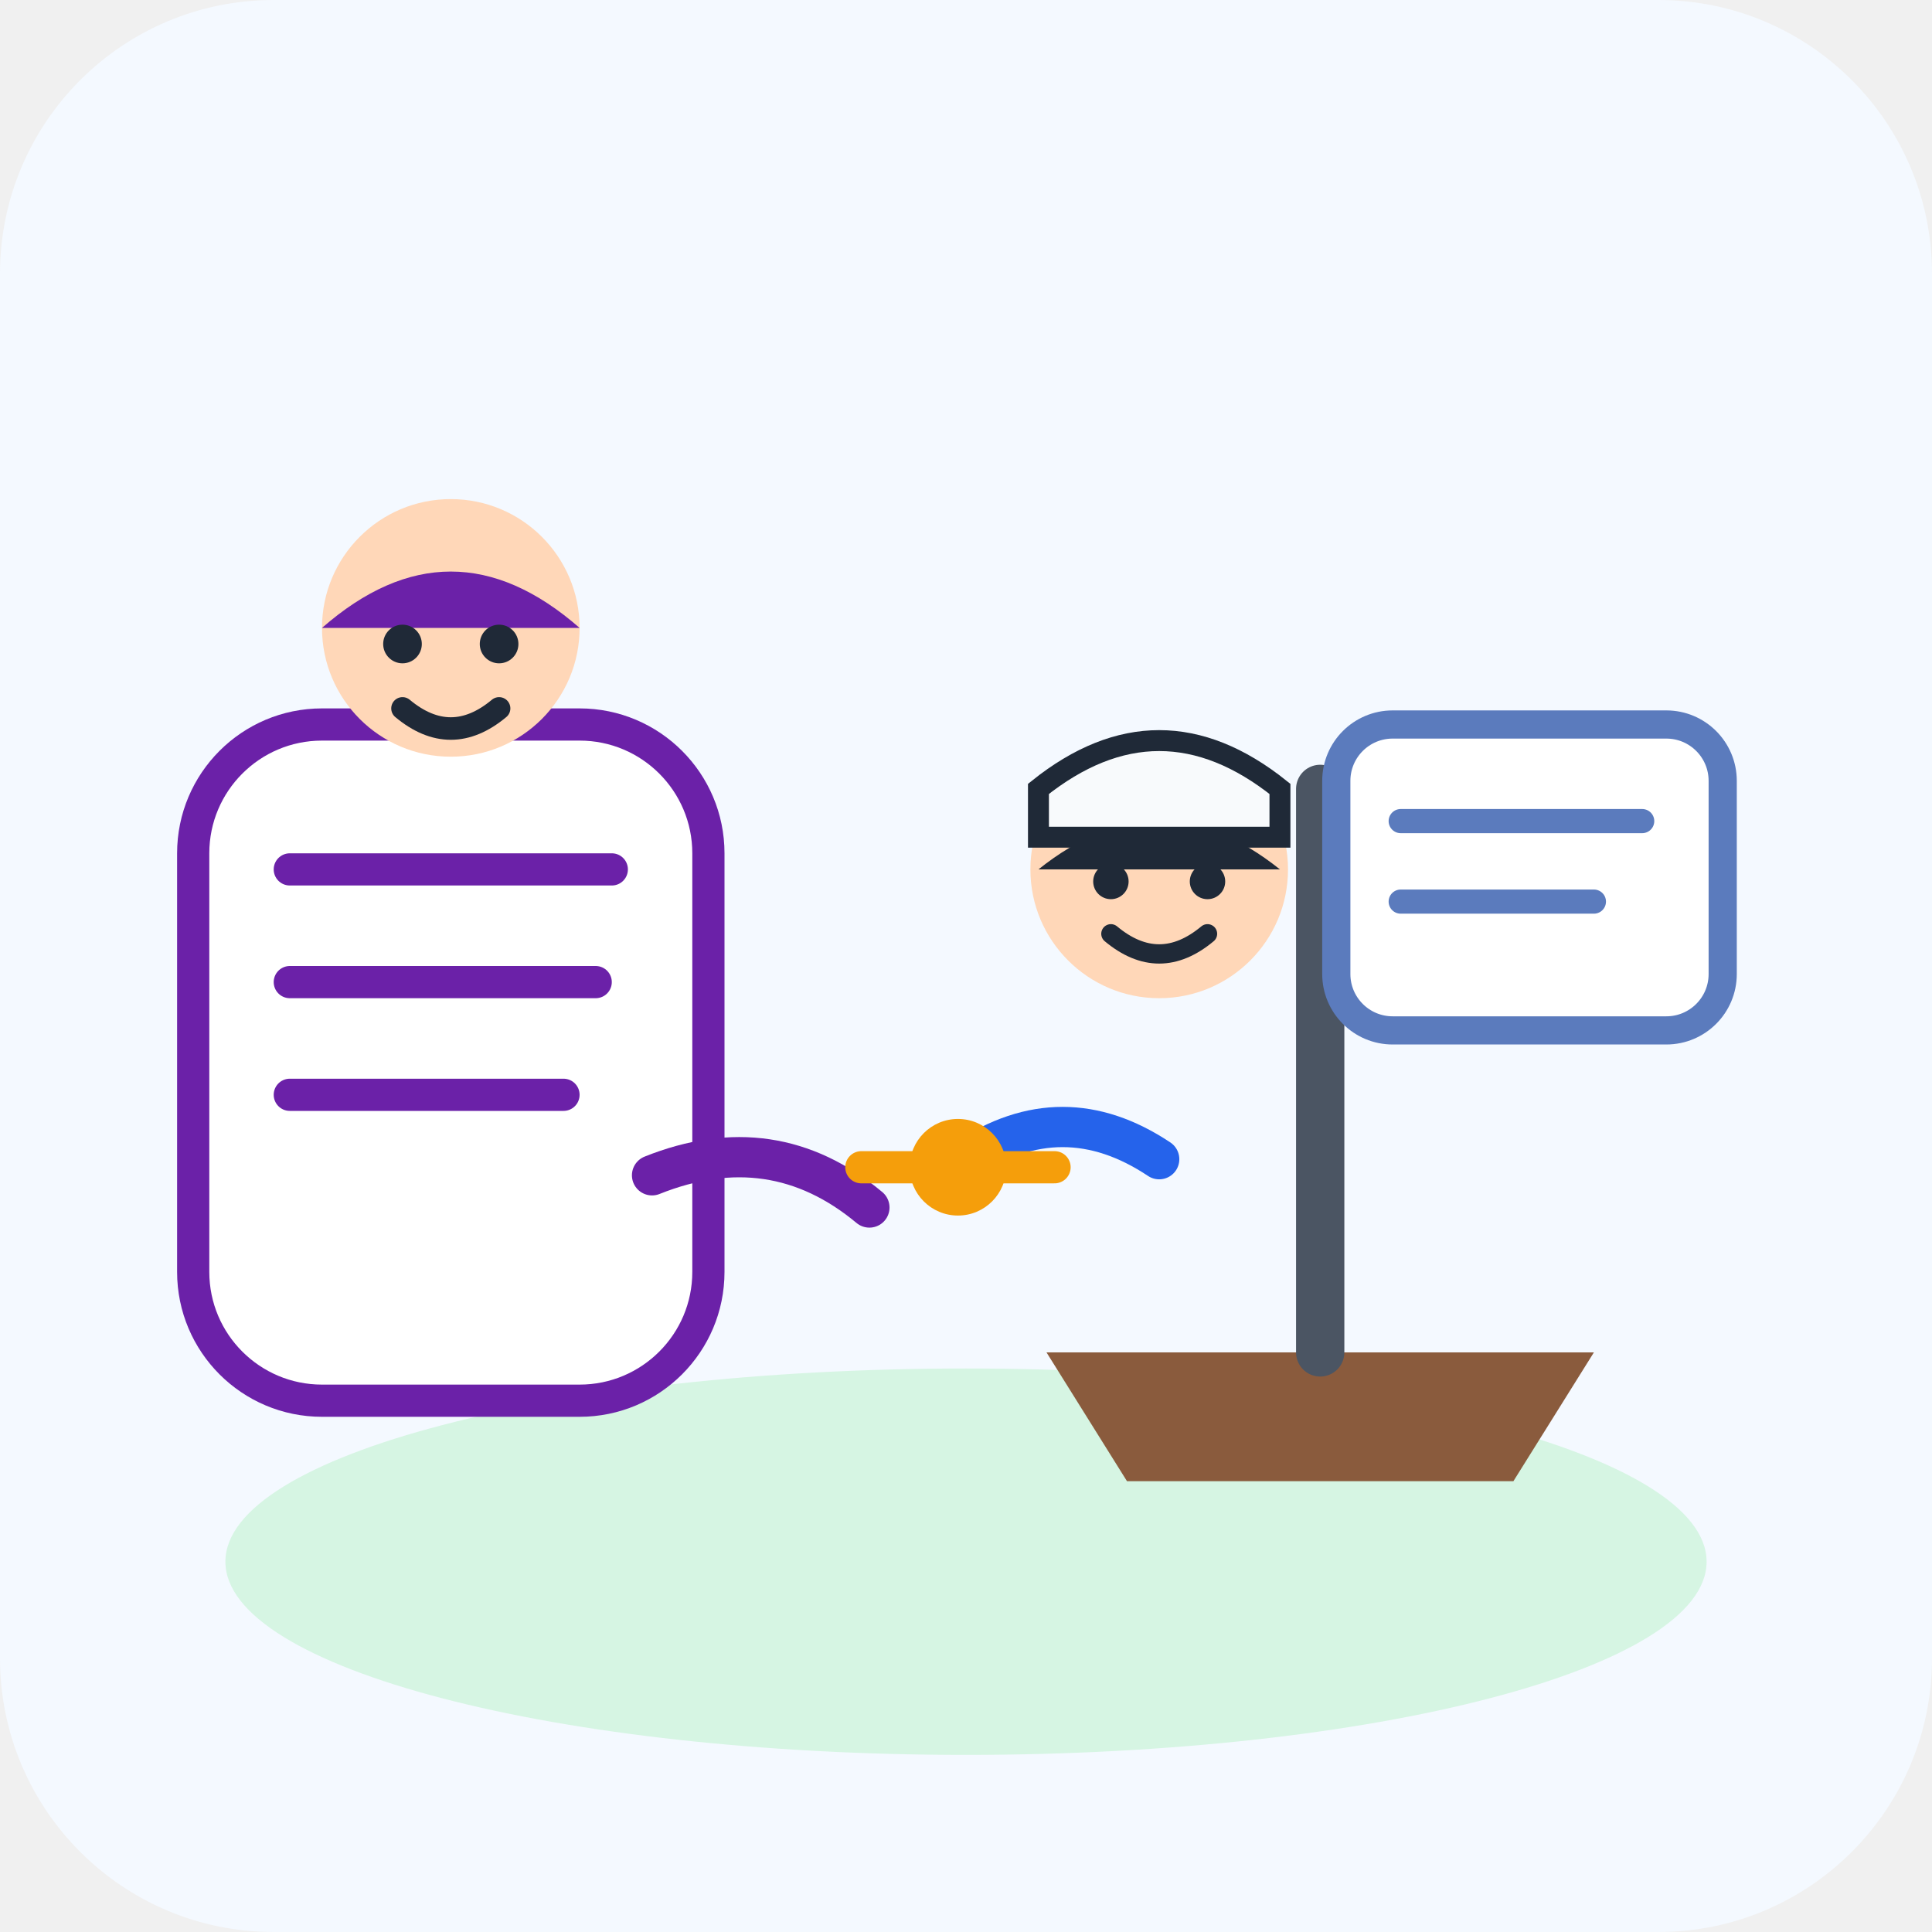
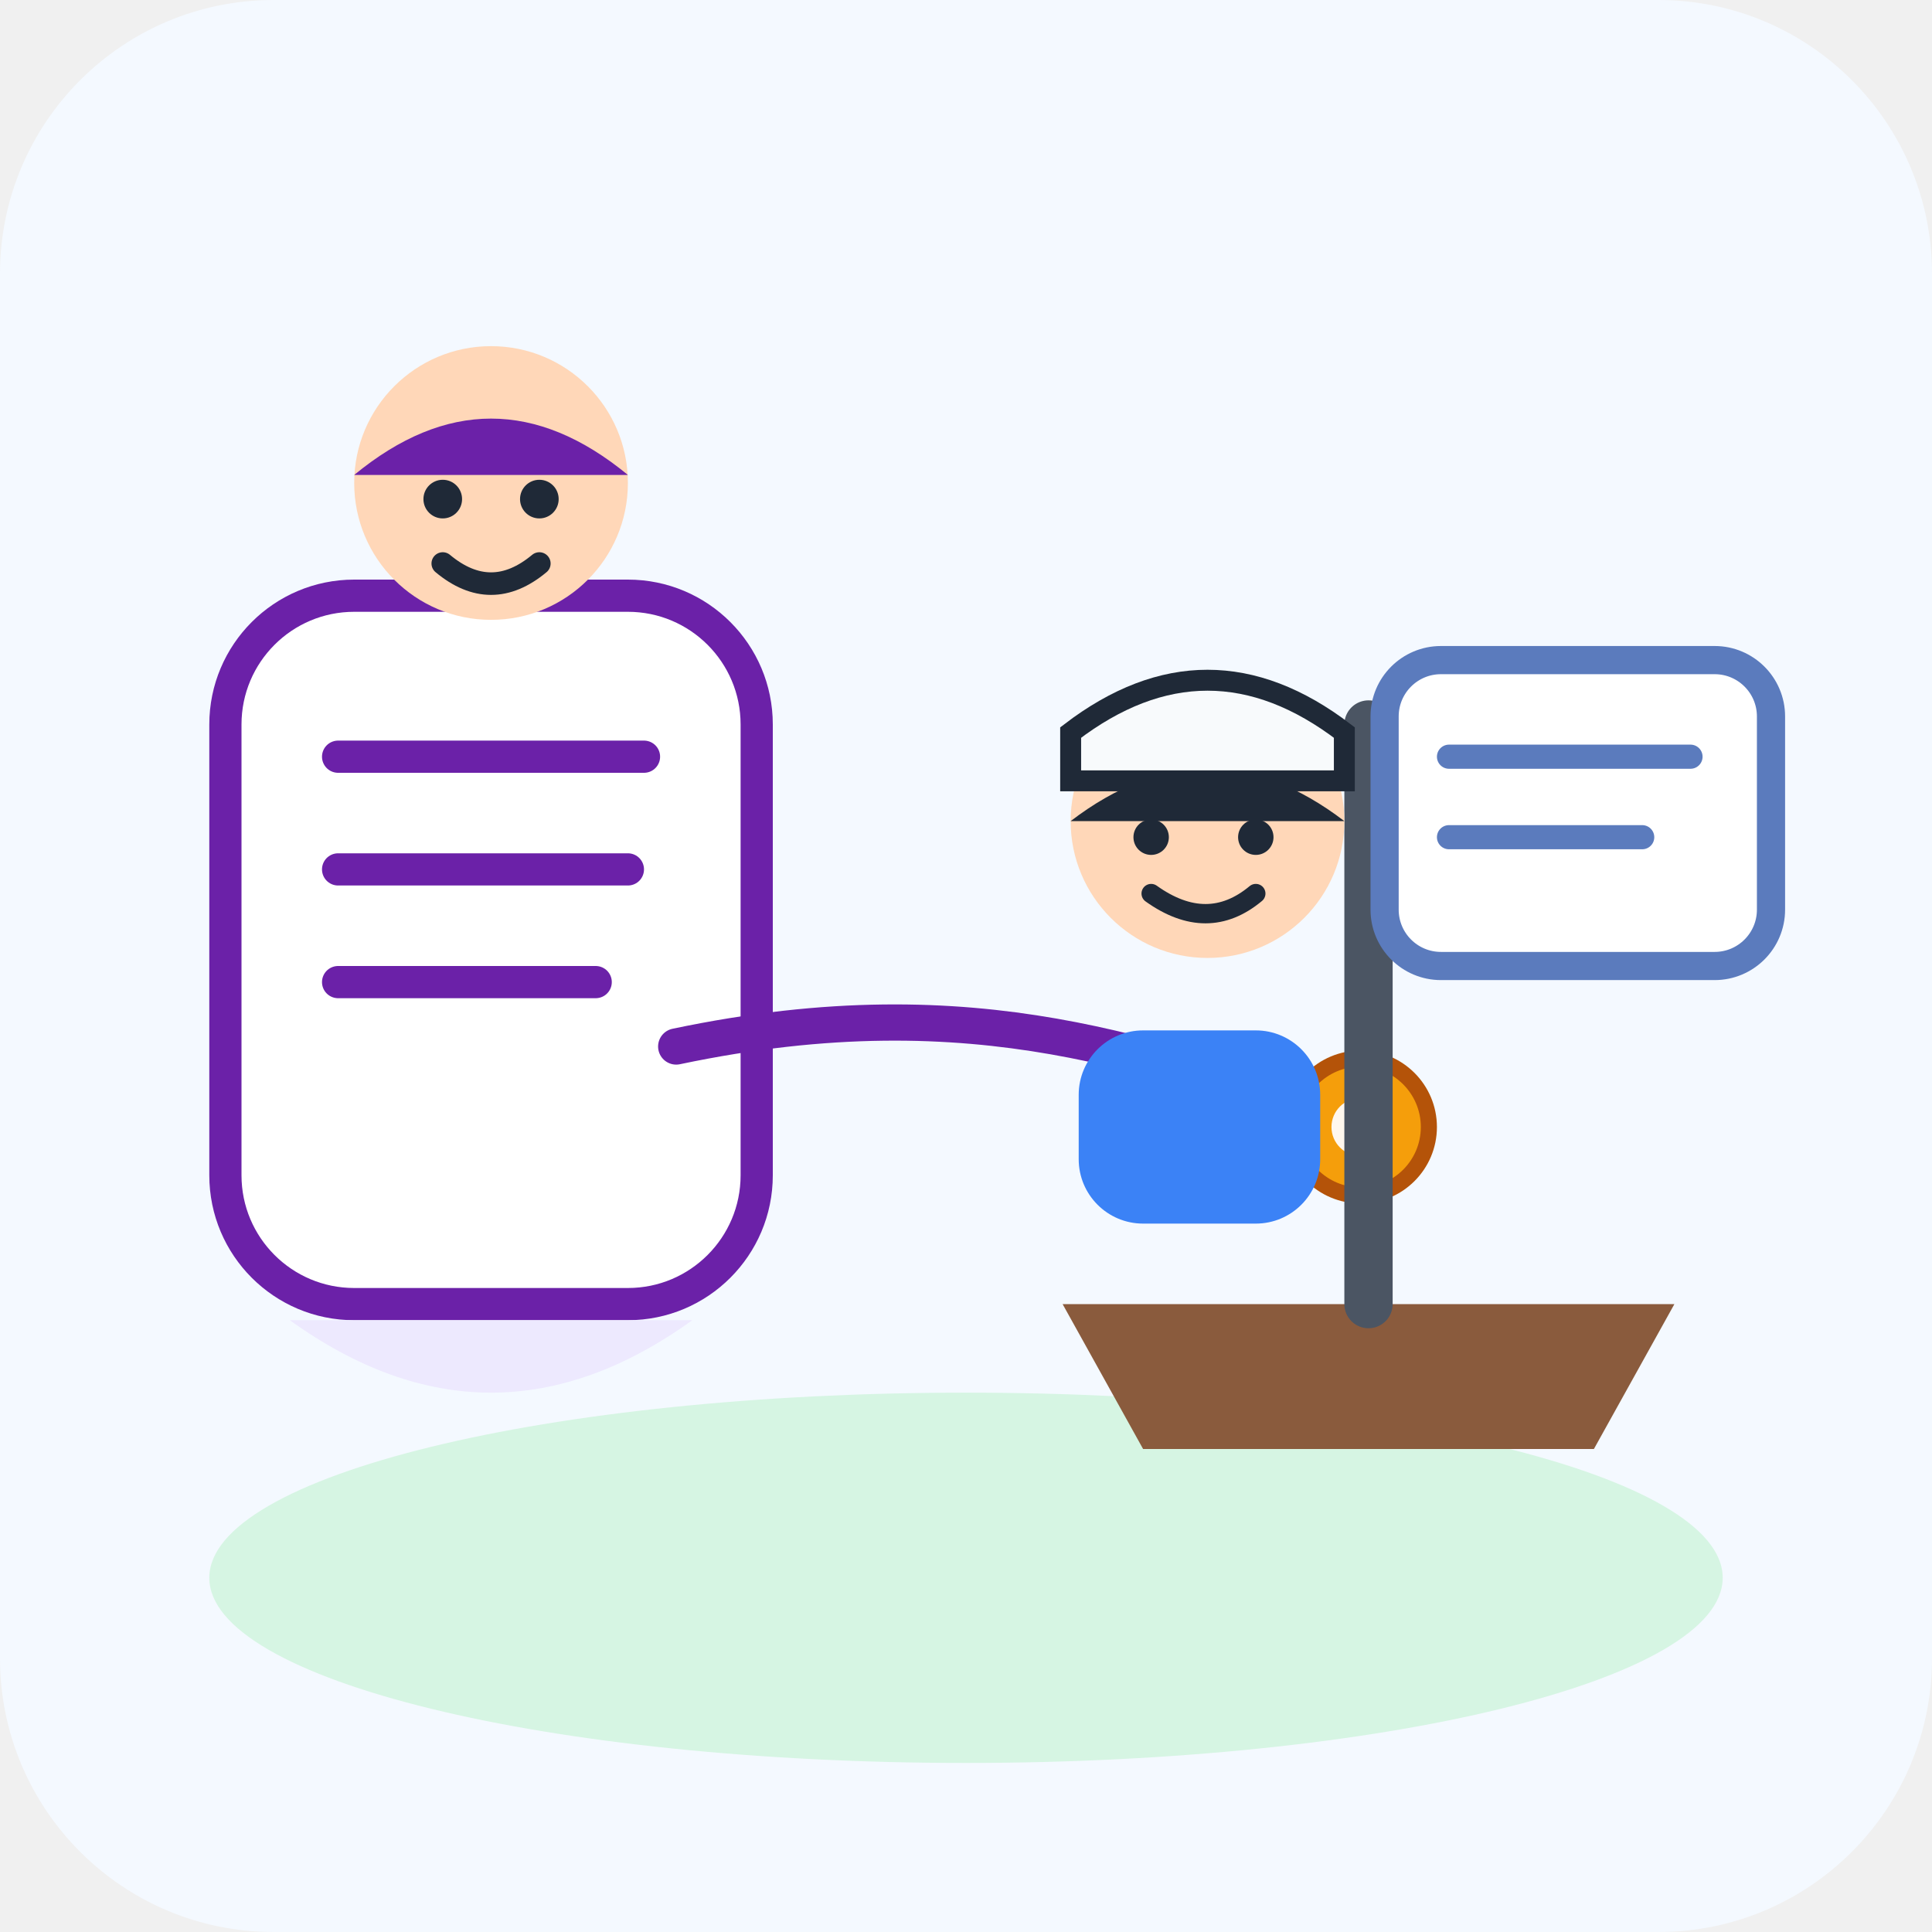
<svg xmlns="http://www.w3.org/2000/svg" width="240" height="240" viewBox="0 0 240 240" role="img" aria-labelledby="title desc">
  <rect x="0" y="0" width="240" height="240" rx="34" fill="#f4f9ff" />
-   <ellipse cx="120" cy="194" rx="92" ry="24" fill="#d6f5e3" />
-   <g transform="translate(24 60)">
-     <rect x="0" y="30" width="64" height="84" rx="16" fill="#ffffff" stroke="#6b21a8" stroke-width="4" />
-     <path d="M12 48 H52 M12 62 H50 M12 76 H46" stroke="#6b21a8" stroke-width="4" stroke-linecap="round" />
-     <circle cx="32" cy="18" r="16" fill="#ffd7b8" />
-     <path d="M16 18 Q32 4 48 18" fill="#6b21a8" />
-     <circle cx="26" cy="20" r="2.4" fill="#1f2937" />
-     <circle cx="38" cy="20" r="2.4" fill="#1f2937" />
-     <path d="M26 28 Q32 33 38 28" stroke="#1f2937" stroke-width="2.8" fill="none" stroke-linecap="round" />
-     <path d="M57 86 Q72 80 84 90" stroke="#6b21a8" stroke-width="5" fill="none" stroke-linecap="round" />
+   <ellipse cx="120" cy="196" rx="94" ry="23" fill="#d6f5e3" />
+   <g transform="translate(20 40)">
+     <rect x="8" y="34" width="66" height="88" rx="16" fill="#ffffff" stroke="#6b21a8" stroke-width="4" />
+     <path d="M22 54 H60 M22 68 H58 M22 82 H54" stroke="#6b21a8" stroke-width="4" stroke-linecap="round" />
+     <circle cx="41" cy="20" r="17" fill="#ffd7b8" />
+     <path d="M24 19 Q41 5 58 19" fill="#6b21a8" />
+     <circle cx="35" cy="22" r="2.4" fill="#1f2937" />
+     <circle cx="47" cy="22" r="2.4" fill="#1f2937" />
+     <path d="M35 30 Q41 35 47 30" stroke="#1f2937" stroke-width="2.8" fill="none" stroke-linecap="round" />
+     <path d="M16 124 Q41 142 66 124" fill="#ede9fe" />
+     <path d="M64 90 C102 82, 124 92, 145 98" stroke="#6b21a8" stroke-width="4.5" fill="none" stroke-linecap="round" />
+     <circle cx="149" cy="100" r="8.5" fill="#f59e0b" stroke="#b45309" stroke-width="2" />
+     <circle cx="149" cy="100" r="3.6" fill="#fff7ed" />
  </g>
-   <g transform="translate(122 52)">
-     <path d="M8 116 L76 116 L66 132 L18 132 Z" fill="#8a5b3d" />
-     <path d="M42 46 V116" stroke="#4b5563" stroke-width="6" stroke-linecap="round" />
-     <rect x="44" y="38" width="48" height="38" rx="7" fill="#ffffff" stroke="#5b7bbd" stroke-width="3.5" />
-     <line x1="52" y1="50" x2="82" y2="50" stroke="#5b7bbd" stroke-width="3" stroke-linecap="round" />
-     <line x1="52" y1="60" x2="76" y2="60" stroke="#5b7bbd" stroke-width="3" stroke-linecap="round" />
-     <circle cx="22" cy="56" r="16" fill="#ffd7b8" />
-     <path d="M7 56 Q22 44 37 56" fill="#1f2937" />
-     <path d="M7 46 Q22 34 37 46 L37 52 L7 52 Z" fill="#f8fafc" stroke="#1f2937" stroke-width="2.6" />
-     <circle cx="16" cy="57.5" r="2.2" fill="#1f2937" />
-     <circle cx="28" cy="57.5" r="2.2" fill="#1f2937" />
-     <path d="M16 64 Q22 69 28 64" stroke="#1f2937" stroke-width="2.4" fill="none" stroke-linecap="round" />
-     <path d="M22 92 Q10 84 -2 92" stroke="#2563eb" stroke-width="5" fill="none" stroke-linecap="round" />
+   <g transform="translate(126 44)">
+     <path d="M6 118 L82 118 L72 136 L16 136 Z" fill="#8a5b3d" />
+     <path d="M44 46 V118" stroke="#4b5563" stroke-width="6" stroke-linecap="round" />
+     <rect x="46" y="38" width="48" height="38" rx="7" fill="#ffffff" stroke="#5b7bbd" stroke-width="3.5" />
+     <line x1="54" y1="50" x2="84" y2="50" stroke="#5b7bbd" stroke-width="3" stroke-linecap="round" />
+     <line x1="54" y1="60" x2="78" y2="60" stroke="#5b7bbd" stroke-width="3" stroke-linecap="round" />
+     <circle cx="24" cy="58" r="17" fill="#ffd7b8" />
+     <path d="M7 58 Q24 45 41 58" fill="#1f2937" />
+     <path d="M7 47 Q24 34 41 47 L41 53 L7 53 Z" fill="#f8fafc" stroke="#1f2937" stroke-width="2.6" />
+     <circle cx="17" cy="60" r="2.2" fill="#1f2937" />
+     <circle cx="30" cy="60" r="2.2" fill="#1f2937" />
+     <path d="M17 67 Q24 72 30 67" stroke="#1f2937" stroke-width="2.4" fill="none" stroke-linecap="round" />
+     <rect x="8" y="84" width="30" height="24" rx="8" fill="#3b82f6" />
  </g>
-   <circle cx="119" cy="145" r="6" fill="#f59e0b" />
-   <path d="M107 145 H131" stroke="#f59e0b" stroke-width="4" stroke-linecap="round" />
</svg>
